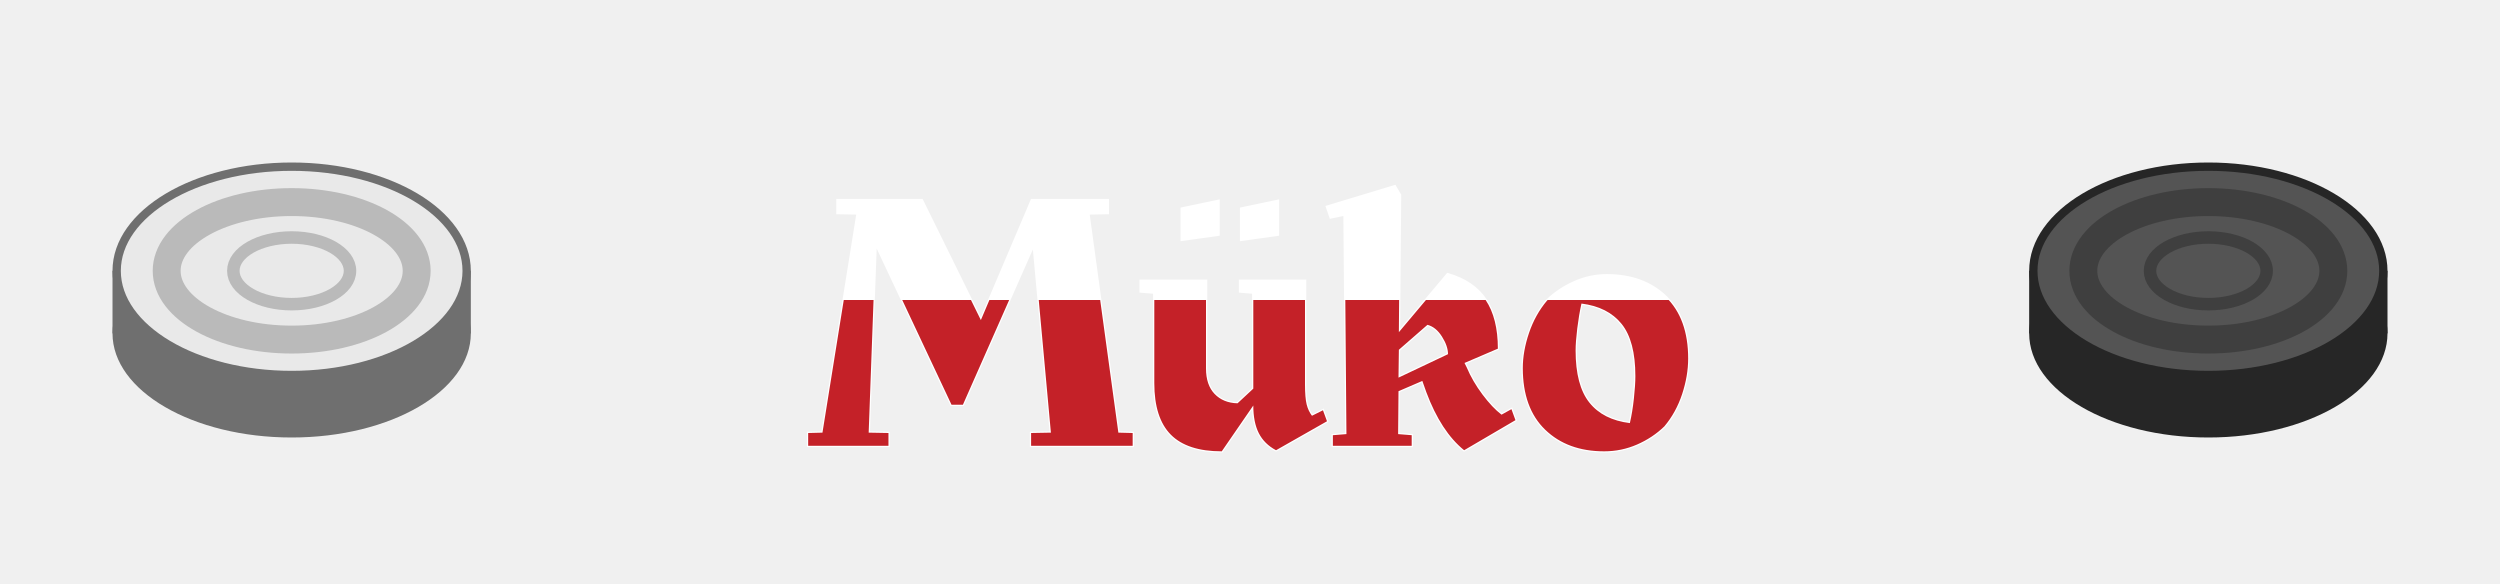
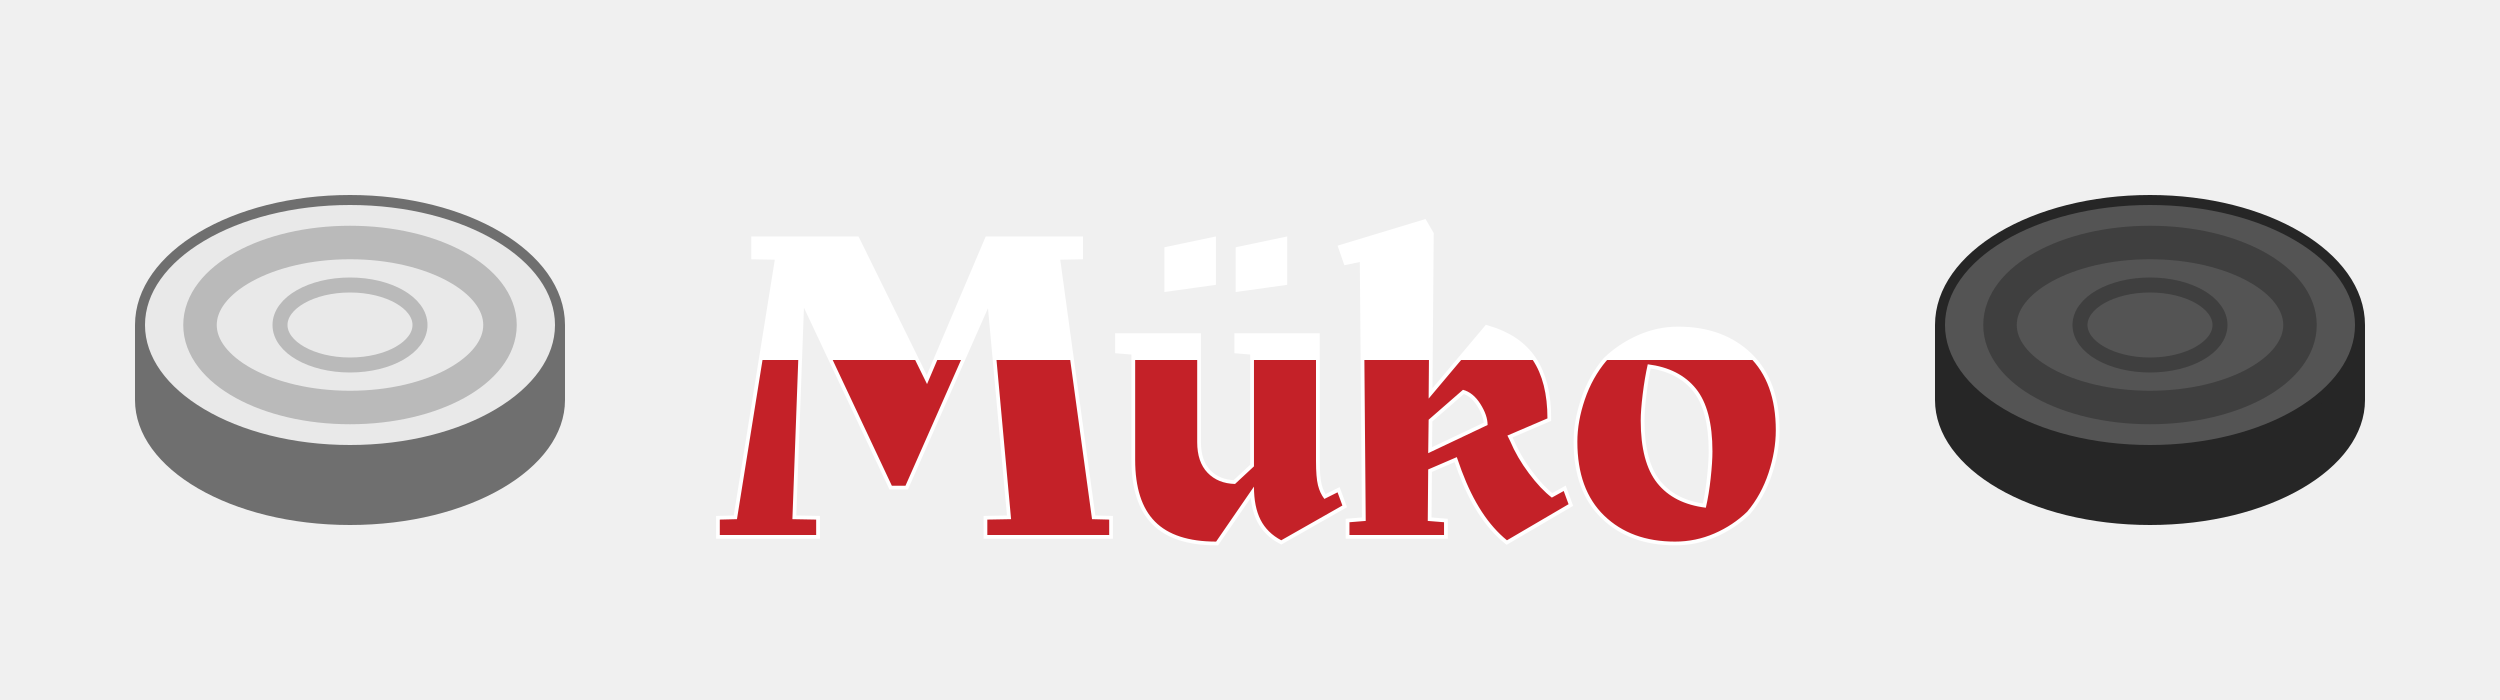
- <svg xmlns="http://www.w3.org/2000/svg" viewBox="0 0 600 140">
+ <svg xmlns="http://www.w3.org/2000/svg" viewBox="0 0 500 140">
  <defs>
    <linearGradient id="textGrad" x1="0" y1="1" x2="0" y2="0">
      <stop offset="0%" stop-color="#c42128" />
      <stop offset="57%" stop-color="#c42128" />
      <stop offset="57%" stop-color="#ffffff" />
      <stop offset="100%" stop-color="#ffffff" />
    </linearGradient>
  </defs>
  <g transform="translate(20, 20) scale(1.0)">
    <ellipse cx="50" cy="60" rx="43" ry="25" fill="#6f6f6f" />
    <rect x="7" y="45" width="86" height="15" fill="#6f6f6f" />
    <ellipse cx="50" cy="45" rx="42" ry="25" fill="#e9e9e9" stroke="#6f6f6f" stroke-width="2" />
    <ellipse cx="50" cy="45" rx="30" ry="16.5" fill="none" stroke="#bababa" stroke-width="6.7" />
    <ellipse cx="50" cy="45" rx="14" ry="8" fill="none" stroke="#bababa" stroke-width="3" />
  </g>
-   <path fill="url(#textGrad)" stroke="#ffffff" stroke-width="0.6" paint-order="stroke fill" d="M268.408 103.832L271.840 103.920L271.840 107L247.464 107L247.464 103.920L252.216 103.832L248.080 58.688L231.096 97.144L228.368 97.144L210.152 58.424L208.480 103.832L213.232 103.920L213.232 107L193.960 107L193.960 103.920L197.392 103.832L205.840 51.208L201 51.120L201 48.040L221.240 48.040L235.408 76.816L247.640 48.040L265.856 48.040L265.856 51.120L261.192 51.208L268.408 103.832ZM317.512 98.464L318.480 101.104L306.248 108.056Q303.432 106.560 302.112 103.964Q300.792 101.368 300.792 97.320L300.792 97.320L293.224 108.320Q284.952 108.320 280.992 104.316Q277.032 100.312 277.032 91.952L277.032 91.952L277.032 70.216L273.776 69.952L273.776 67.400L289.440 67.400L289.440 88.432Q289.440 92.392 291.508 94.548Q293.576 96.704 297.008 96.792L297.008 96.792L300.792 93.272L300.792 70.216L297.624 69.952L297.624 67.400L313.200 67.400L313.200 92.216Q313.200 95.472 313.596 97.056Q313.992 98.640 314.872 99.784L314.872 99.784L317.512 98.464ZM283.632 57.544L283.632 50.064L292.432 48.216L292.432 56.312L283.632 57.544ZM297.888 57.544L297.888 50.064L306.688 48.216L306.688 56.312L297.888 57.544ZM362.744 98.200L363.712 100.840L351.392 108.056Q345.848 103.568 342.328 94.152L342.328 94.152L341.360 91.424L335.640 93.888L335.552 104.184L338.808 104.448L338.808 107L319.888 107L319.888 104.448L323.144 104.184L322.704 51.472L319.360 52.176L318.480 49.624L334.760 44.696L335.992 46.808L335.728 79.720L347.432 65.816Q353.592 67.576 356.540 71.976Q359.488 76.376 359.488 83.680L359.488 83.680L351.480 87.112L352.008 88.168Q353.416 91.512 355.792 94.680Q358.168 97.848 360.368 99.520L360.368 99.520L362.744 98.200ZM335.728 83.944L335.640 90.632L347.520 85Q347.520 83.064 346.068 80.776Q344.616 78.488 342.592 77.960L342.592 77.960L335.728 83.944ZM385.624 66.080Q394.424 66.080 399.792 71.272Q405.160 76.464 405.160 86.056L405.160 86.056Q405.160 90.192 403.708 94.592Q402.256 98.992 399.440 102.336L399.440 102.336Q396.624 105.064 392.884 106.692Q389.144 108.320 385.008 108.320L385.008 108.320Q376.208 108.320 370.840 103.128Q365.472 97.936 365.472 88.344L365.472 88.344Q365.472 84.296 366.968 79.896Q368.464 75.496 371.280 72.152L371.280 72.152Q374.096 69.424 377.836 67.752Q381.576 66.080 385.624 66.080L385.624 66.080ZM378.144 84.120Q378.144 92.480 381.444 96.616Q384.744 100.752 391.168 101.544L391.168 101.544Q391.784 98.904 392.136 95.648Q392.488 92.392 392.488 90.280L392.488 90.280Q392.488 81.832 389.188 77.740Q385.888 73.648 379.552 72.856L379.552 72.856Q378.936 75.584 378.540 78.840Q378.144 82.096 378.144 84.120L378.144 84.120Z" />
-   <g transform="translate(480, 20) scale(1.0)">
+   <path fill="url(#textGrad)" stroke="#ffffff" stroke-width="1.5" paint-order="stroke fill" transform="translate(-50, 0)" d="M268.408 103.832L271.840 103.920L271.840 107L247.464 107L247.464 103.920L252.216 103.832L248.080 58.688L231.096 97.144L228.368 97.144L210.152 58.424L208.480 103.832L213.232 103.920L213.232 107L193.960 107L193.960 103.920L197.392 103.832L205.840 51.208L201 51.120L201 48.040L221.240 48.040L235.408 76.816L247.640 48.040L265.856 48.040L265.856 51.120L261.192 51.208L268.408 103.832ZM317.512 98.464L318.480 101.104L306.248 108.056Q303.432 106.560 302.112 103.964Q300.792 101.368 300.792 97.320L300.792 97.320L293.224 108.320Q284.952 108.320 280.992 104.316Q277.032 100.312 277.032 91.952L277.032 91.952L277.032 70.216L273.776 69.952L273.776 67.400L289.440 67.400L289.440 88.432Q289.440 92.392 291.508 94.548Q293.576 96.704 297.008 96.792L297.008 96.792L300.792 93.272L300.792 70.216L297.624 69.952L297.624 67.400L313.200 67.400L313.200 92.216Q313.200 95.472 313.596 97.056Q313.992 98.640 314.872 99.784L314.872 99.784L317.512 98.464ZM283.632 57.544L283.632 50.064L292.432 48.216L292.432 56.312L283.632 57.544ZM297.888 57.544L297.888 50.064L306.688 48.216L306.688 56.312L297.888 57.544ZM362.744 98.200L363.712 100.840L351.392 108.056Q345.848 103.568 342.328 94.152L342.328 94.152L341.360 91.424L335.640 93.888L335.552 104.184L338.808 104.448L338.808 107L319.888 107L319.888 104.448L323.144 104.184L322.704 51.472L319.360 52.176L318.480 49.624L334.760 44.696L335.992 46.808L335.728 79.720L347.432 65.816Q353.592 67.576 356.540 71.976Q359.488 76.376 359.488 83.680L359.488 83.680L351.480 87.112L352.008 88.168Q353.416 91.512 355.792 94.680Q358.168 97.848 360.368 99.520L360.368 99.520L362.744 98.200ZM335.728 83.944L335.640 90.632L347.520 85Q347.520 83.064 346.068 80.776Q344.616 78.488 342.592 77.960L342.592 77.960L335.728 83.944ZM385.624 66.080Q394.424 66.080 399.792 71.272Q405.160 76.464 405.160 86.056L405.160 86.056Q405.160 90.192 403.708 94.592Q402.256 98.992 399.440 102.336L399.440 102.336Q396.624 105.064 392.884 106.692Q389.144 108.320 385.008 108.320L385.008 108.320Q376.208 108.320 370.840 103.128Q365.472 97.936 365.472 88.344L365.472 88.344Q365.472 84.296 366.968 79.896Q368.464 75.496 371.280 72.152L371.280 72.152Q374.096 69.424 377.836 67.752Q381.576 66.080 385.624 66.080L385.624 66.080ZM378.144 84.120Q378.144 92.480 381.444 96.616Q384.744 100.752 391.168 101.544L391.168 101.544Q391.784 98.904 392.136 95.648Q392.488 92.392 392.488 90.280L392.488 90.280Q392.488 81.832 389.188 77.740Q385.888 73.648 379.552 72.856L379.552 72.856Q378.936 75.584 378.540 78.840Q378.144 82.096 378.144 84.120L378.144 84.120Z" />
+   <g transform="translate(380, 20) scale(1.0)">
    <ellipse cx="50" cy="60" rx="43" ry="25" fill="#262626" />
    <rect x="7" y="45" width="86" height="15" fill="#262626" />
    <ellipse cx="50" cy="45" rx="42" ry="25" fill="#545454" stroke="#262626" stroke-width="2" />
    <ellipse cx="50" cy="45" rx="30" ry="16.5" fill="none" stroke="#3f3f3f" stroke-width="6.7" />
    <ellipse cx="50" cy="45" rx="14" ry="8" fill="none" stroke="#3f3f3f" stroke-width="3" />
  </g>
</svg>
